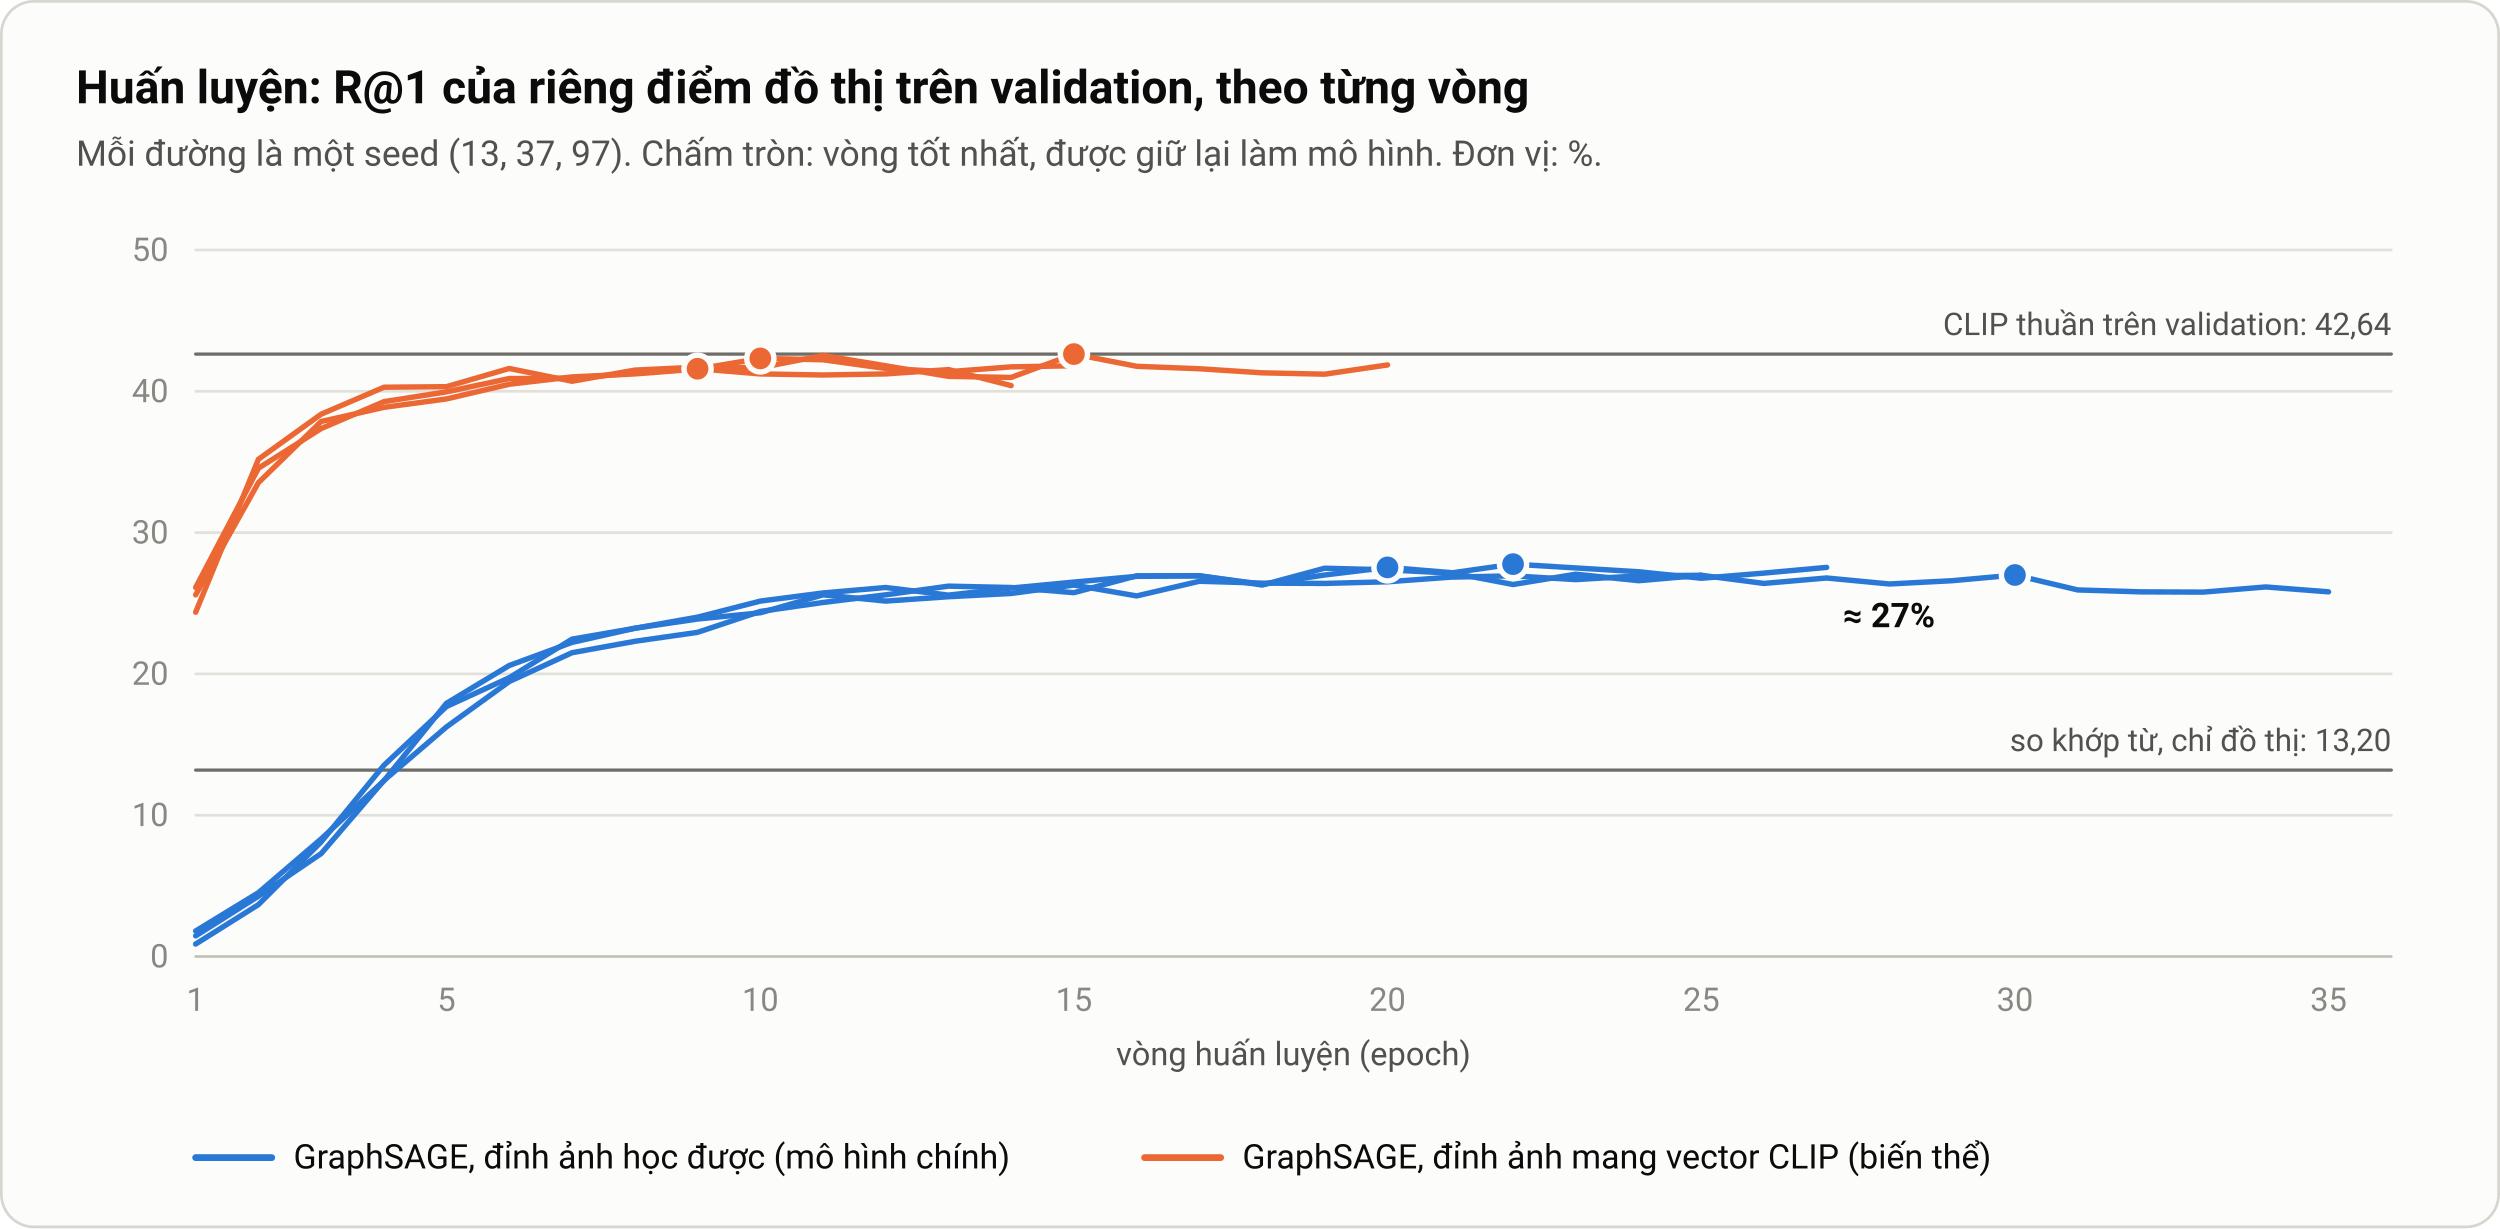
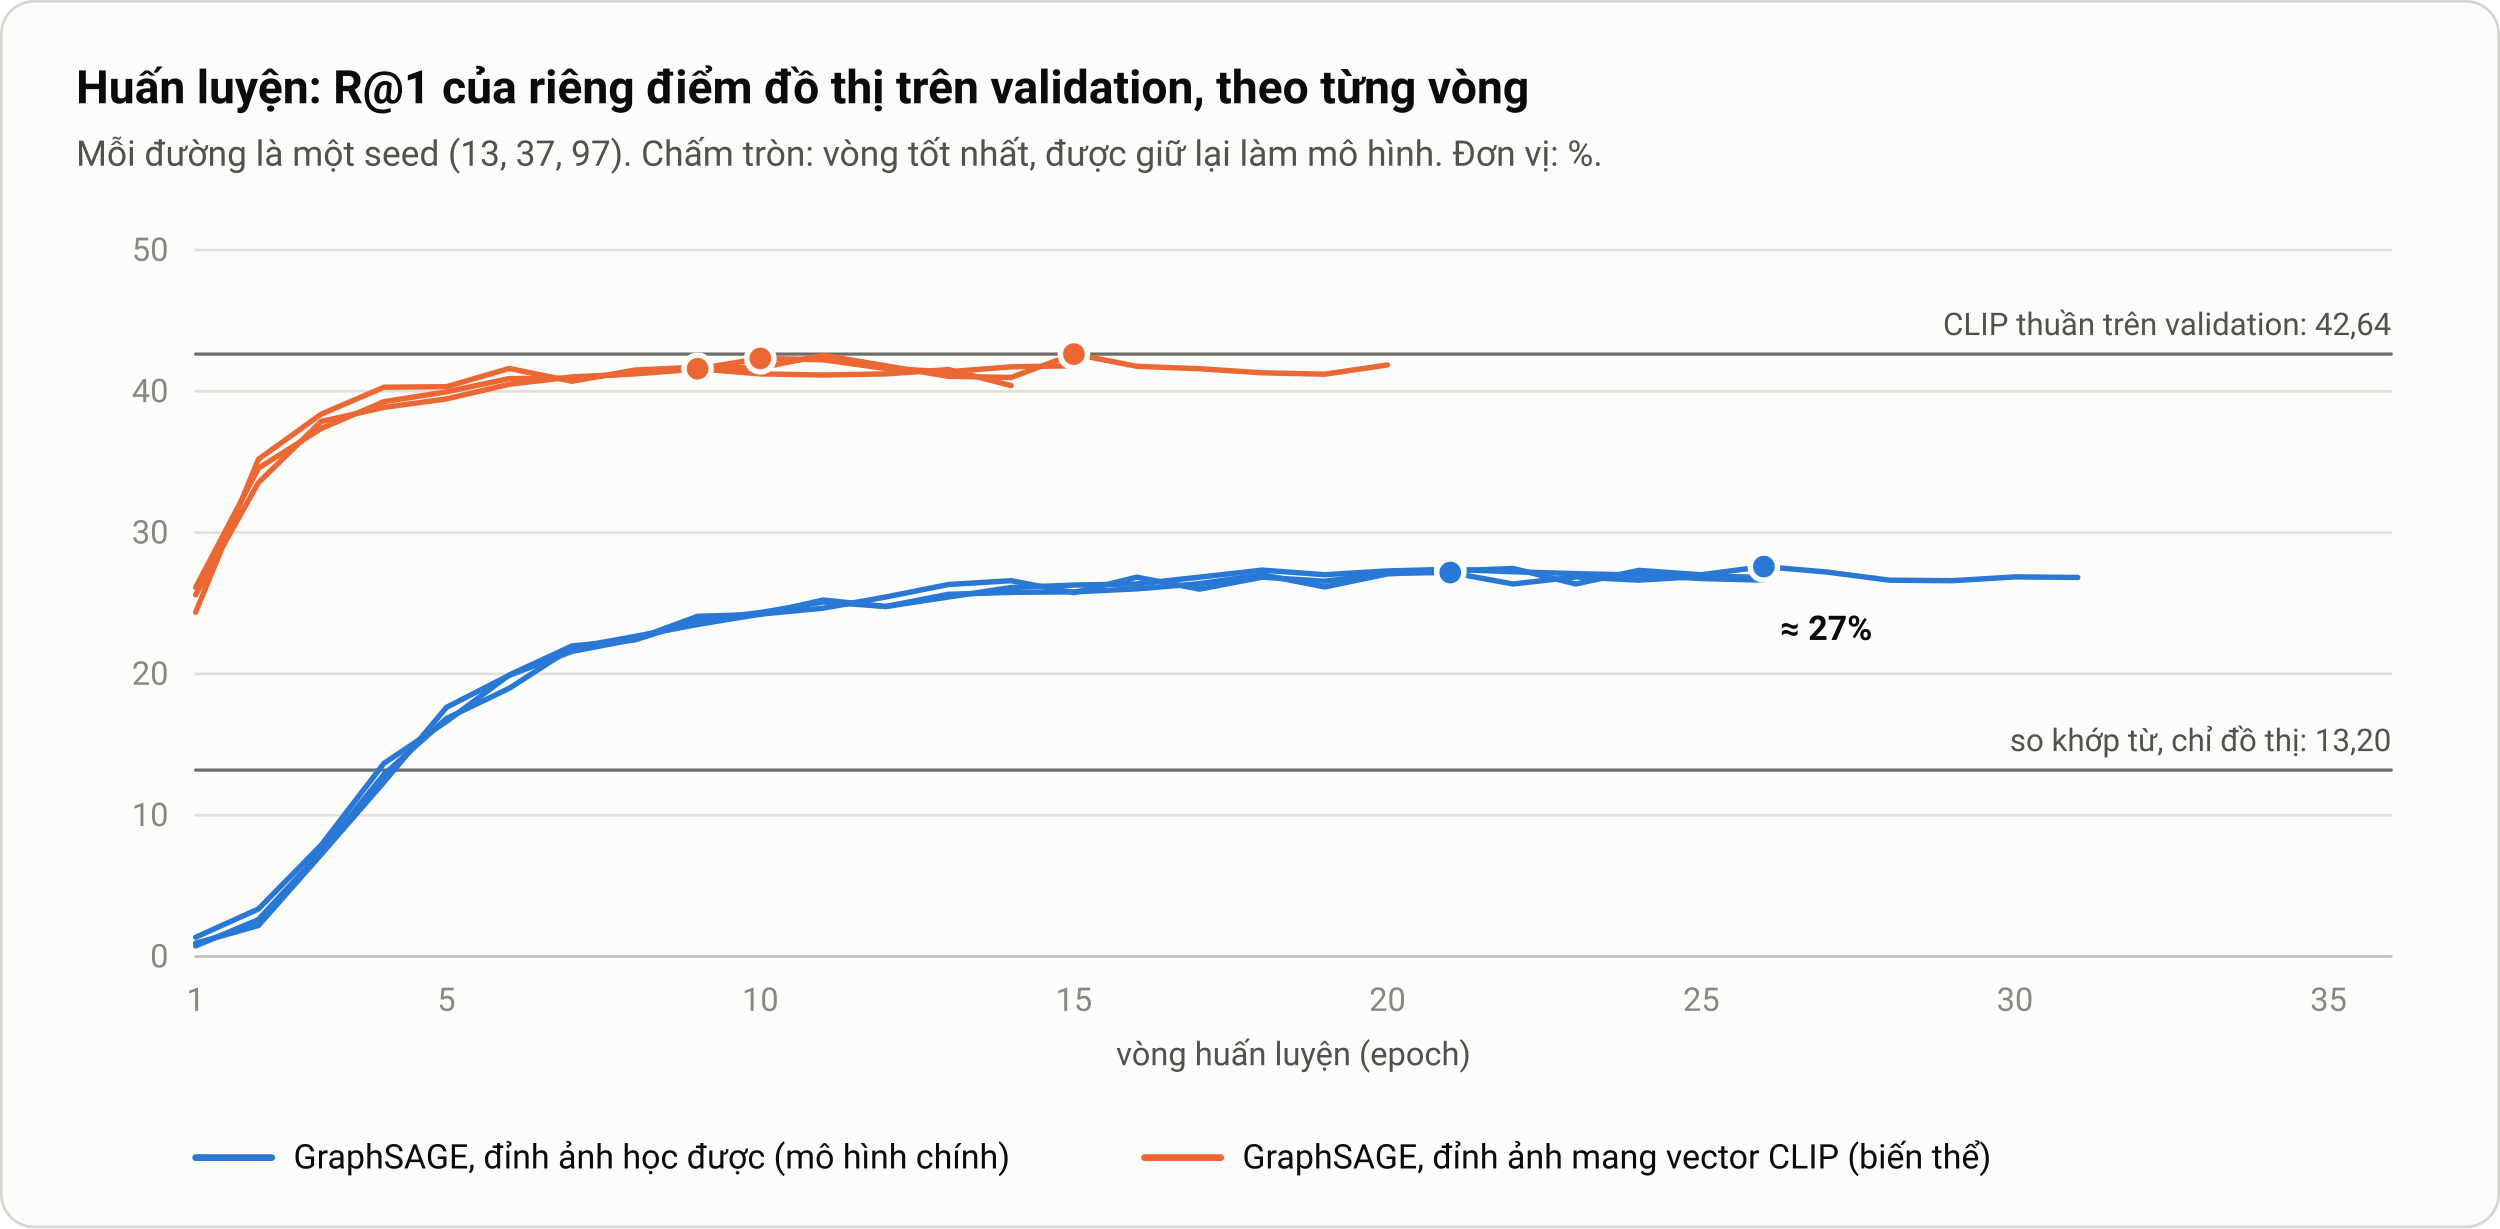
<svg xmlns="http://www.w3.org/2000/svg" width="920" height="452" viewBox="0 0 920 452" font-family="system-ui, -apple-system, &quot;Segoe UI&quot;, Roboto, &quot;Helvetica Neue&quot;, Arial, sans-serif" role="img" aria-labelledby="fig-title fig-desc">
  <style>
@media (prefers-color-scheme: dark) {
  .f-axis { fill: #4a4a46; } .s-axis { stroke: #4a4a46; }
  .f-bg { fill: #1a1a19; } .s-bg { stroke: #1a1a19; }
  .f-blue { fill: #3987e5; } .s-blue { stroke: #3987e5; }
  .f-border { fill: #3d3d39; } .s-border { stroke: #3d3d39; }
  .f-gray2 { fill: #a9a79f; } .s-gray2 { stroke: #a9a79f; }
  .f-grid { fill: #2c2c2a; } .s-grid { stroke: #2c2c2a; }
  .f-ink { fill: #f0efec; } .s-ink { stroke: #f0efec; }
  .f-ink2 { fill: #c3c2b7; } .s-ink2 { stroke: #c3c2b7; }
  .f-muted { fill: #8f8d86; } .s-muted { stroke: #8f8d86; }
  .f-orange { fill: #d95926; } .s-orange { stroke: #d95926; }
}
</style>
  <defs />
  <rect x="0.5" y="0.5" width="919.0" height="451.0" rx="12" fill="#fcfcfb" stroke="#d6d5ce" class="f-bg s-border" stroke-width="1.0" />
  <text x="28.0" y="38.0" font-size="17" font-weight="600" text-anchor="start" fill="#0b0b0b" class="f-ink">Huấn luyện: R@1 của riêng điểm đồ thị trên validation, theo từng vòng</text>
  <text x="28.0" y="61.0" font-size="13" font-weight="400" text-anchor="start" fill="#52514e" class="f-ink2">Mỗi đường là một seed (13, 37, 97). Chấm tròn: vòng tốt nhất, được giữ lại làm mô hình. Đơn vị: %.</text>
  <line x1="72.0" y1="352.0" x2="880.0" y2="352.0" fill="none" stroke="#c3c2b7" class="s-axis" stroke-width="1.0" stroke-linecap="round" />
  <text x="62.0" y="356.0" font-size="12" font-weight="400" text-anchor="end" style="font-variant-numeric: tabular-nums" fill="#898781" class="f-muted">0</text>
  <line x1="72.0" y1="300.0" x2="880.0" y2="300.0" fill="none" stroke="#e1e0d9" class="s-grid" stroke-width="1.0" stroke-linecap="round" />
  <text x="62.0" y="304.0" font-size="12" font-weight="400" text-anchor="end" style="font-variant-numeric: tabular-nums" fill="#898781" class="f-muted">10</text>
  <line x1="72.0" y1="248.0" x2="880.0" y2="248.0" fill="none" stroke="#e1e0d9" class="s-grid" stroke-width="1.0" stroke-linecap="round" />
  <text x="62.0" y="252.0" font-size="12" font-weight="400" text-anchor="end" style="font-variant-numeric: tabular-nums" fill="#898781" class="f-muted">20</text>
  <line x1="72.0" y1="196.0" x2="880.0" y2="196.0" fill="none" stroke="#e1e0d9" class="s-grid" stroke-width="1.0" stroke-linecap="round" />
  <text x="62.0" y="200.0" font-size="12" font-weight="400" text-anchor="end" style="font-variant-numeric: tabular-nums" fill="#898781" class="f-muted">30</text>
  <line x1="72.0" y1="144.0" x2="880.0" y2="144.0" fill="none" stroke="#e1e0d9" class="s-grid" stroke-width="1.0" stroke-linecap="round" />
  <text x="62.0" y="148.0" font-size="12" font-weight="400" text-anchor="end" style="font-variant-numeric: tabular-nums" fill="#898781" class="f-muted">40</text>
  <line x1="72.0" y1="92.0" x2="880.0" y2="92.0" fill="none" stroke="#e1e0d9" class="s-grid" stroke-width="1.0" stroke-linecap="round" />
  <text x="62.0" y="96.0" font-size="12" font-weight="400" text-anchor="end" style="font-variant-numeric: tabular-nums" fill="#898781" class="f-muted">50</text>
  <text x="72.0" y="372.0" font-size="12" font-weight="400" text-anchor="middle" style="font-variant-numeric: tabular-nums" fill="#898781" class="f-muted">1</text>
  <text x="164.3" y="372.0" font-size="12" font-weight="400" text-anchor="middle" style="font-variant-numeric: tabular-nums" fill="#898781" class="f-muted">5</text>
  <text x="279.8" y="372.0" font-size="12" font-weight="400" text-anchor="middle" style="font-variant-numeric: tabular-nums" fill="#898781" class="f-muted">10</text>
  <text x="395.2" y="372.0" font-size="12" font-weight="400" text-anchor="middle" style="font-variant-numeric: tabular-nums" fill="#898781" class="f-muted">15</text>
  <text x="510.6" y="372.0" font-size="12" font-weight="400" text-anchor="middle" style="font-variant-numeric: tabular-nums" fill="#898781" class="f-muted">20</text>
  <text x="626.1" y="372.0" font-size="12" font-weight="400" text-anchor="middle" style="font-variant-numeric: tabular-nums" fill="#898781" class="f-muted">25</text>
  <text x="741.5" y="372.0" font-size="12" font-weight="400" text-anchor="middle" style="font-variant-numeric: tabular-nums" fill="#898781" class="f-muted">30</text>
  <text x="856.9" y="372.0" font-size="12" font-weight="400" text-anchor="middle" style="font-variant-numeric: tabular-nums" fill="#898781" class="f-muted">35</text>
  <text x="476.0" y="392.0" font-size="12" font-weight="400" text-anchor="middle" fill="#52514e" class="f-ink2">vòng huấn luyện (epoch)</text>
  <line x1="72.0" y1="130.3" x2="880.0" y2="130.3" fill="none" stroke="#6f6d67" class="s-gray2" stroke-width="1.2" stroke-linecap="round" />
  <text x="880.0" y="123.3" font-size="11.5" font-weight="400" text-anchor="end" fill="#52514e" class="f-ink2">CLIP thuần trên validation: 42,64</text>
  <line x1="72.0" y1="283.4" x2="880.0" y2="283.4" fill="none" stroke="#6f6d67" class="s-gray2" stroke-width="1.2" stroke-linecap="round" />
  <text x="880.0" y="276.4" font-size="11.5" font-weight="400" text-anchor="end" fill="#52514e" class="f-ink2">so khớp từ, chỉ đồ thị: 13,20</text>
-   <path d="M72.0,342.6 L95.1,328.5 L118.2,308.7 L141.3,287.3 L164.3,258.8 L187.4,244.9 L210.5,236.4 L233.6,231.2 L256.7,227.1 L279.8,221.2 L302.9,218.2 L325.9,216.2 L349.0,219.0 L372.1,216.4 L395.2,214.2 L418.3,212.1 L441.4,211.9 L464.5,215.3 L487.5,209.1 L510.6,209.7 L533.7,210.9 L556.8,207.6 L579.9,209.0 L603.0,210.4 L626.1,212.8 L649.1,210.9 L672.2,208.8" fill="none" stroke="#2a78d6" class="s-blue" stroke-width="2" stroke-linejoin="round" stroke-linecap="round" />
-   <path d="M72.0,347.4 L95.1,332.9 L118.2,309.8 L141.3,281.6 L164.3,260.0 L187.4,249.4 L210.5,235.2 L233.6,231.2 L256.7,227.8 L279.8,225.5 L302.9,218.9 L325.9,221.2 L349.0,219.6 L372.1,218.4 L395.2,215.3 L418.3,219.3 L441.4,213.9 L464.5,214.6 L487.5,214.7 L510.6,214.1 L533.7,212.4 L556.8,211.9 L579.9,213.3 L603.0,211.9 L626.1,211.7 L649.1,214.7 L672.2,212.7 L695.3,214.9 L718.4,213.7 L741.5,211.6 L764.6,217.1 L787.7,217.8 L810.7,217.9 L833.8,216.0 L856.9,217.8" fill="none" stroke="#2a78d6" class="s-blue" stroke-width="2" stroke-linejoin="round" stroke-linecap="round" />
-   <path d="M72.0,344.4 L95.1,329.8 L118.2,314.1 L141.3,287.2 L164.3,267.5 L187.4,250.8 L210.5,240.2 L233.6,236.0 L256.7,232.7 L279.8,225.0 L302.9,221.7 L325.9,218.9 L349.0,215.7 L372.1,216.2 L395.2,218.1 L418.3,211.9 L441.4,211.9 L464.5,215.0 L487.5,211.6 L510.6,208.8 L533.7,210.7 L556.8,215.1 L579.9,211.3 L603.0,213.7 L626.1,211.7" fill="none" stroke="#2a78d6" class="s-blue" stroke-width="2" stroke-linejoin="round" stroke-linecap="round" />
-   <circle cx="556.8" cy="207.6" r="5" fill="#2a78d6" stroke="#fcfcfb" class="f-blue s-bg" stroke-width="2" />
-   <circle cx="741.5" cy="211.6" r="5" fill="#2a78d6" stroke="#fcfcfb" class="f-blue s-bg" stroke-width="2" />
-   <circle cx="510.6" cy="208.8" r="5" fill="#2a78d6" stroke="#fcfcfb" class="f-blue s-bg" stroke-width="2" />
+   <path d="M72.0,347.1 L95.1,340.6 L118.2,314.4 L141.3,287.8 L164.3,260.3 L187.4,248.5 L210.5,239.7 L233.6,235.3 L256.7,226.8 L279.8,226.1 L302.9,220.8 L325.9,223.2 L349.0,219.7 L372.1,216.2 L395.2,215.3 L418.3,214.9 L441.4,212.4 L464.5,209.8 L487.5,211.5 L510.6,210.1 L533.7,209.5 L556.8,210.4 L579.9,211.1 L603.0,211.6 L626.1,212.9 L649.1,213.5" fill="none" stroke="#2a78d6" class="s-blue" stroke-width="2" stroke-linejoin="round" stroke-linecap="round" />
+   <path d="M72.0,344.9 L95.1,334.5 L118.2,311.0 L141.3,280.9 L164.3,265.5 L187.4,248.4 L210.5,237.7 L233.6,235.5 L256.7,228.2 L279.8,225.4 L302.9,221.5 L325.9,223.2 L349.0,218.7 L372.1,218.0 L395.2,217.8 L418.3,216.7 L441.4,214.8 L464.5,211.5 L487.5,216.0 L510.6,211.2 L533.7,210.1 L556.8,209.2 L579.9,214.9 L603.0,209.9 L626.1,211.5 L649.1,208.5 L672.2,210.5 L695.3,213.5 L718.4,213.7 L741.5,212.3 L764.6,212.5" fill="none" stroke="#2a78d6" class="s-blue" stroke-width="2" stroke-linejoin="round" stroke-linecap="round" />
+   <path d="M72.0,348.1 L95.1,338.4 L118.2,313.4 L141.3,285.0 L164.3,264.4 L187.4,253.3 L210.5,238.4 L233.6,234.2 L256.7,229.8 L279.8,226.0 L302.9,223.8 L325.9,219.7 L349.0,215.1 L372.1,213.7 L395.2,218.1 L418.3,212.4 L441.4,216.8 L464.5,212.4 L487.5,213.9 L510.6,210.9 L533.7,210.7 L556.8,214.9 L579.9,212.3 L603.0,213.5 L626.1,212.1 L649.1,212.4" fill="none" stroke="#2a78d6" class="s-blue" stroke-width="2" stroke-linejoin="round" stroke-linecap="round" />
+   <circle cx="533.7" cy="209.5" r="5" fill="#2a78d6" stroke="#fcfcfb" class="f-blue s-bg" stroke-width="2" />
+   <circle cx="649.1" cy="208.5" r="5" fill="#2a78d6" stroke="#fcfcfb" class="f-blue s-bg" stroke-width="2" />
+   <circle cx="533.7" cy="210.7" r="5" fill="#2a78d6" stroke="#fcfcfb" class="f-blue s-bg" stroke-width="2" />
  <path d="M72.0,225.3 L95.1,169.0 L118.2,152.4 L141.3,142.5 L164.3,142.3 L187.4,135.6 L210.5,140.3 L233.6,136.2 L256.7,135.1 L279.8,135.3 L302.9,130.8 L325.9,134.6 L349.0,138.5 L372.1,138.9 L395.2,130.3 L418.3,134.8 L441.4,135.7 L464.5,137.2 L487.5,137.7 L510.6,134.3" fill="none" stroke="#eb6834" class="s-orange" stroke-width="2" stroke-linejoin="round" stroke-linecap="round" />
  <path d="M72.0,218.9 L95.1,177.6 L118.2,155.1 L141.3,149.9 L164.3,146.8 L187.4,141.4 L210.5,138.7 L233.6,137.6 L256.7,135.8 L279.8,131.9 L302.9,132.4 L325.9,135.6 L349.0,136.8 L372.1,135.0 L395.2,134.6" fill="none" stroke="#eb6834" class="s-orange" stroke-width="2" stroke-linejoin="round" stroke-linecap="round" />
  <path d="M72.0,216.2 L95.1,172.3 L118.2,157.7 L141.3,147.8 L164.3,144.2 L187.4,139.3 L210.5,139.2 L233.6,137.3 L256.7,135.7 L279.8,137.6 L302.9,138.0 L325.9,137.6 L349.0,136.0 L372.1,141.9" fill="none" stroke="#eb6834" class="s-orange" stroke-width="2" stroke-linejoin="round" stroke-linecap="round" />
  <circle cx="395.2" cy="130.3" r="5" fill="#eb6834" stroke="#fcfcfb" class="f-orange s-bg" stroke-width="2" />
  <circle cx="279.8" cy="131.9" r="5" fill="#eb6834" stroke="#fcfcfb" class="f-orange s-bg" stroke-width="2" />
  <circle cx="256.7" cy="135.7" r="5" fill="#eb6834" stroke="#fcfcfb" class="f-orange s-bg" stroke-width="2" />
  <line x1="72.0" y1="426.0" x2="100.0" y2="426.0" fill="none" stroke="#2a78d6" class="s-blue" stroke-width="2.5" stroke-linecap="round" />
  <text x="108.0" y="430.0" font-size="12.5" font-weight="400" text-anchor="start" fill="#0b0b0b" class="f-ink">GraphSAGE, đỉnh ảnh học được (mô hình chính)</text>
  <line x1="421.2" y1="426.0" x2="449.2" y2="426.0" fill="none" stroke="#eb6834" class="s-orange" stroke-width="2.5" stroke-linecap="round" />
  <text x="457.2" y="430.0" font-size="12.5" font-weight="400" text-anchor="start" fill="#0b0b0b" class="f-ink">GraphSAGE, đỉnh ảnh mang vector CLIP (biến thể)</text>
-   <text x="678.2" y="230.8" font-size="12.5" font-weight="600" text-anchor="start" fill="#0b0b0b" class="f-ink">≈ 27%</text>
+   <text x="655.1" y="235.5" font-size="12.5" font-weight="600" text-anchor="start" fill="#0b0b0b" class="f-ink">≈ 27%</text>
</svg>
